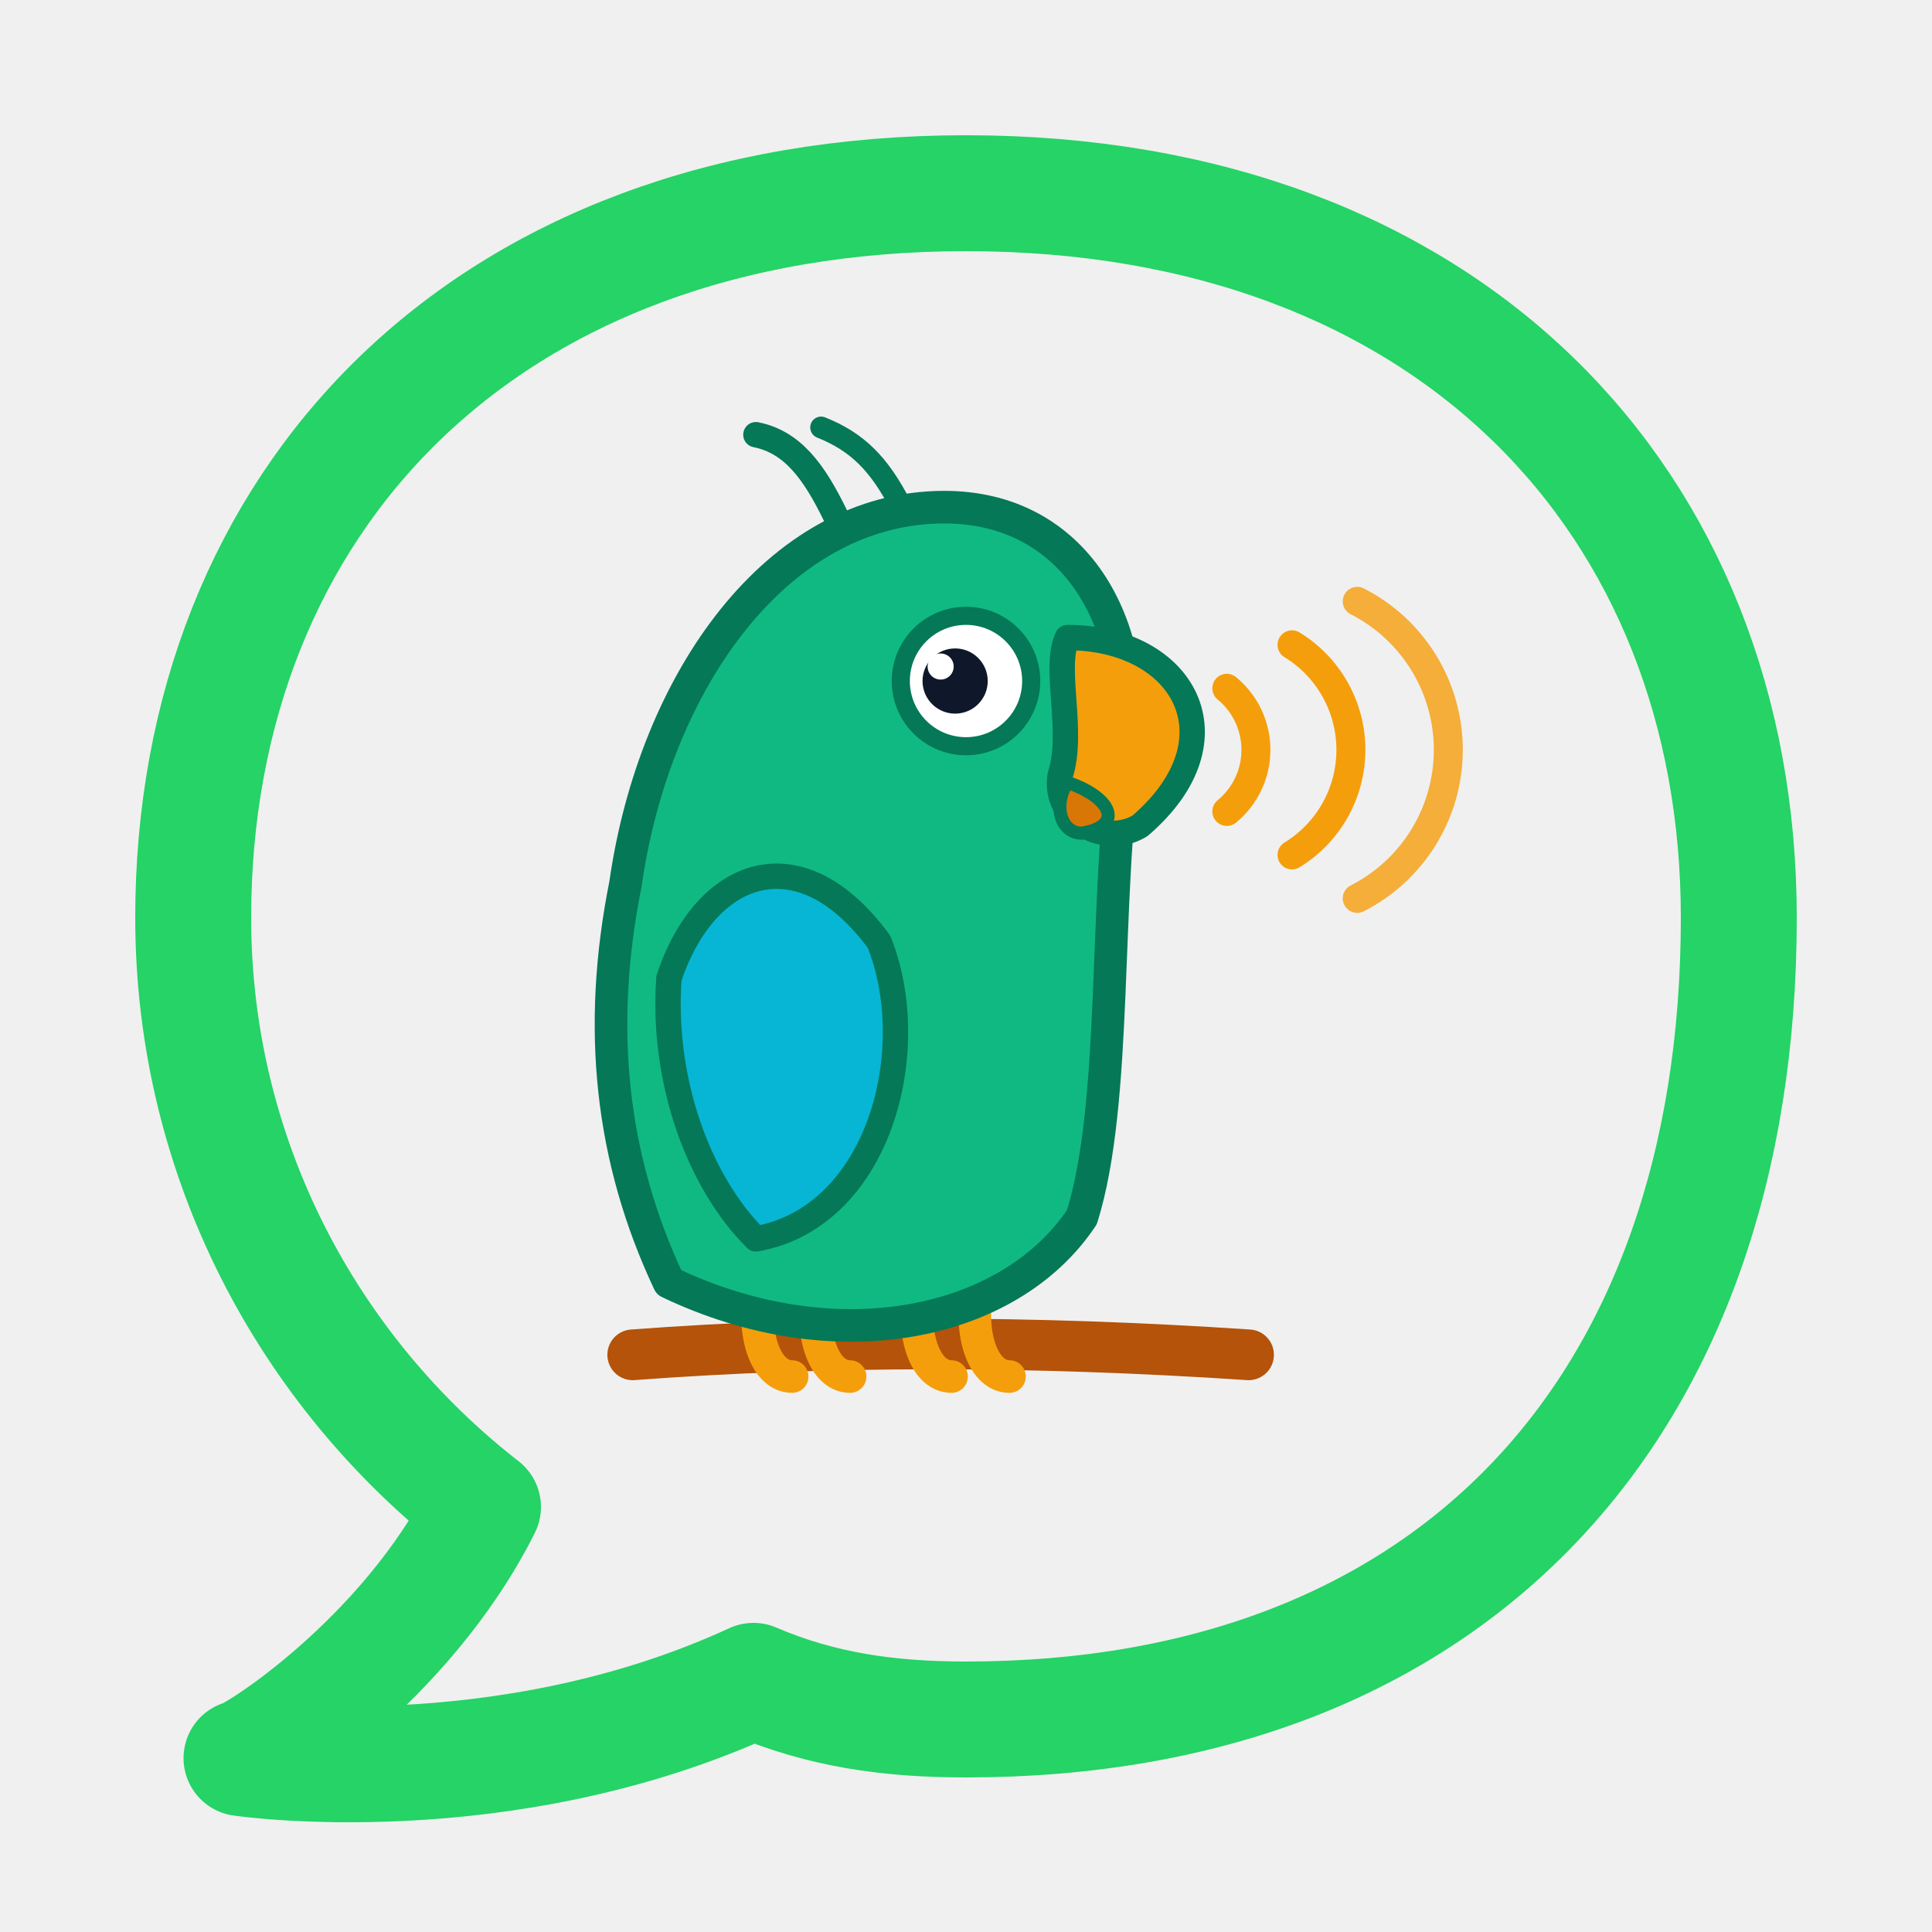
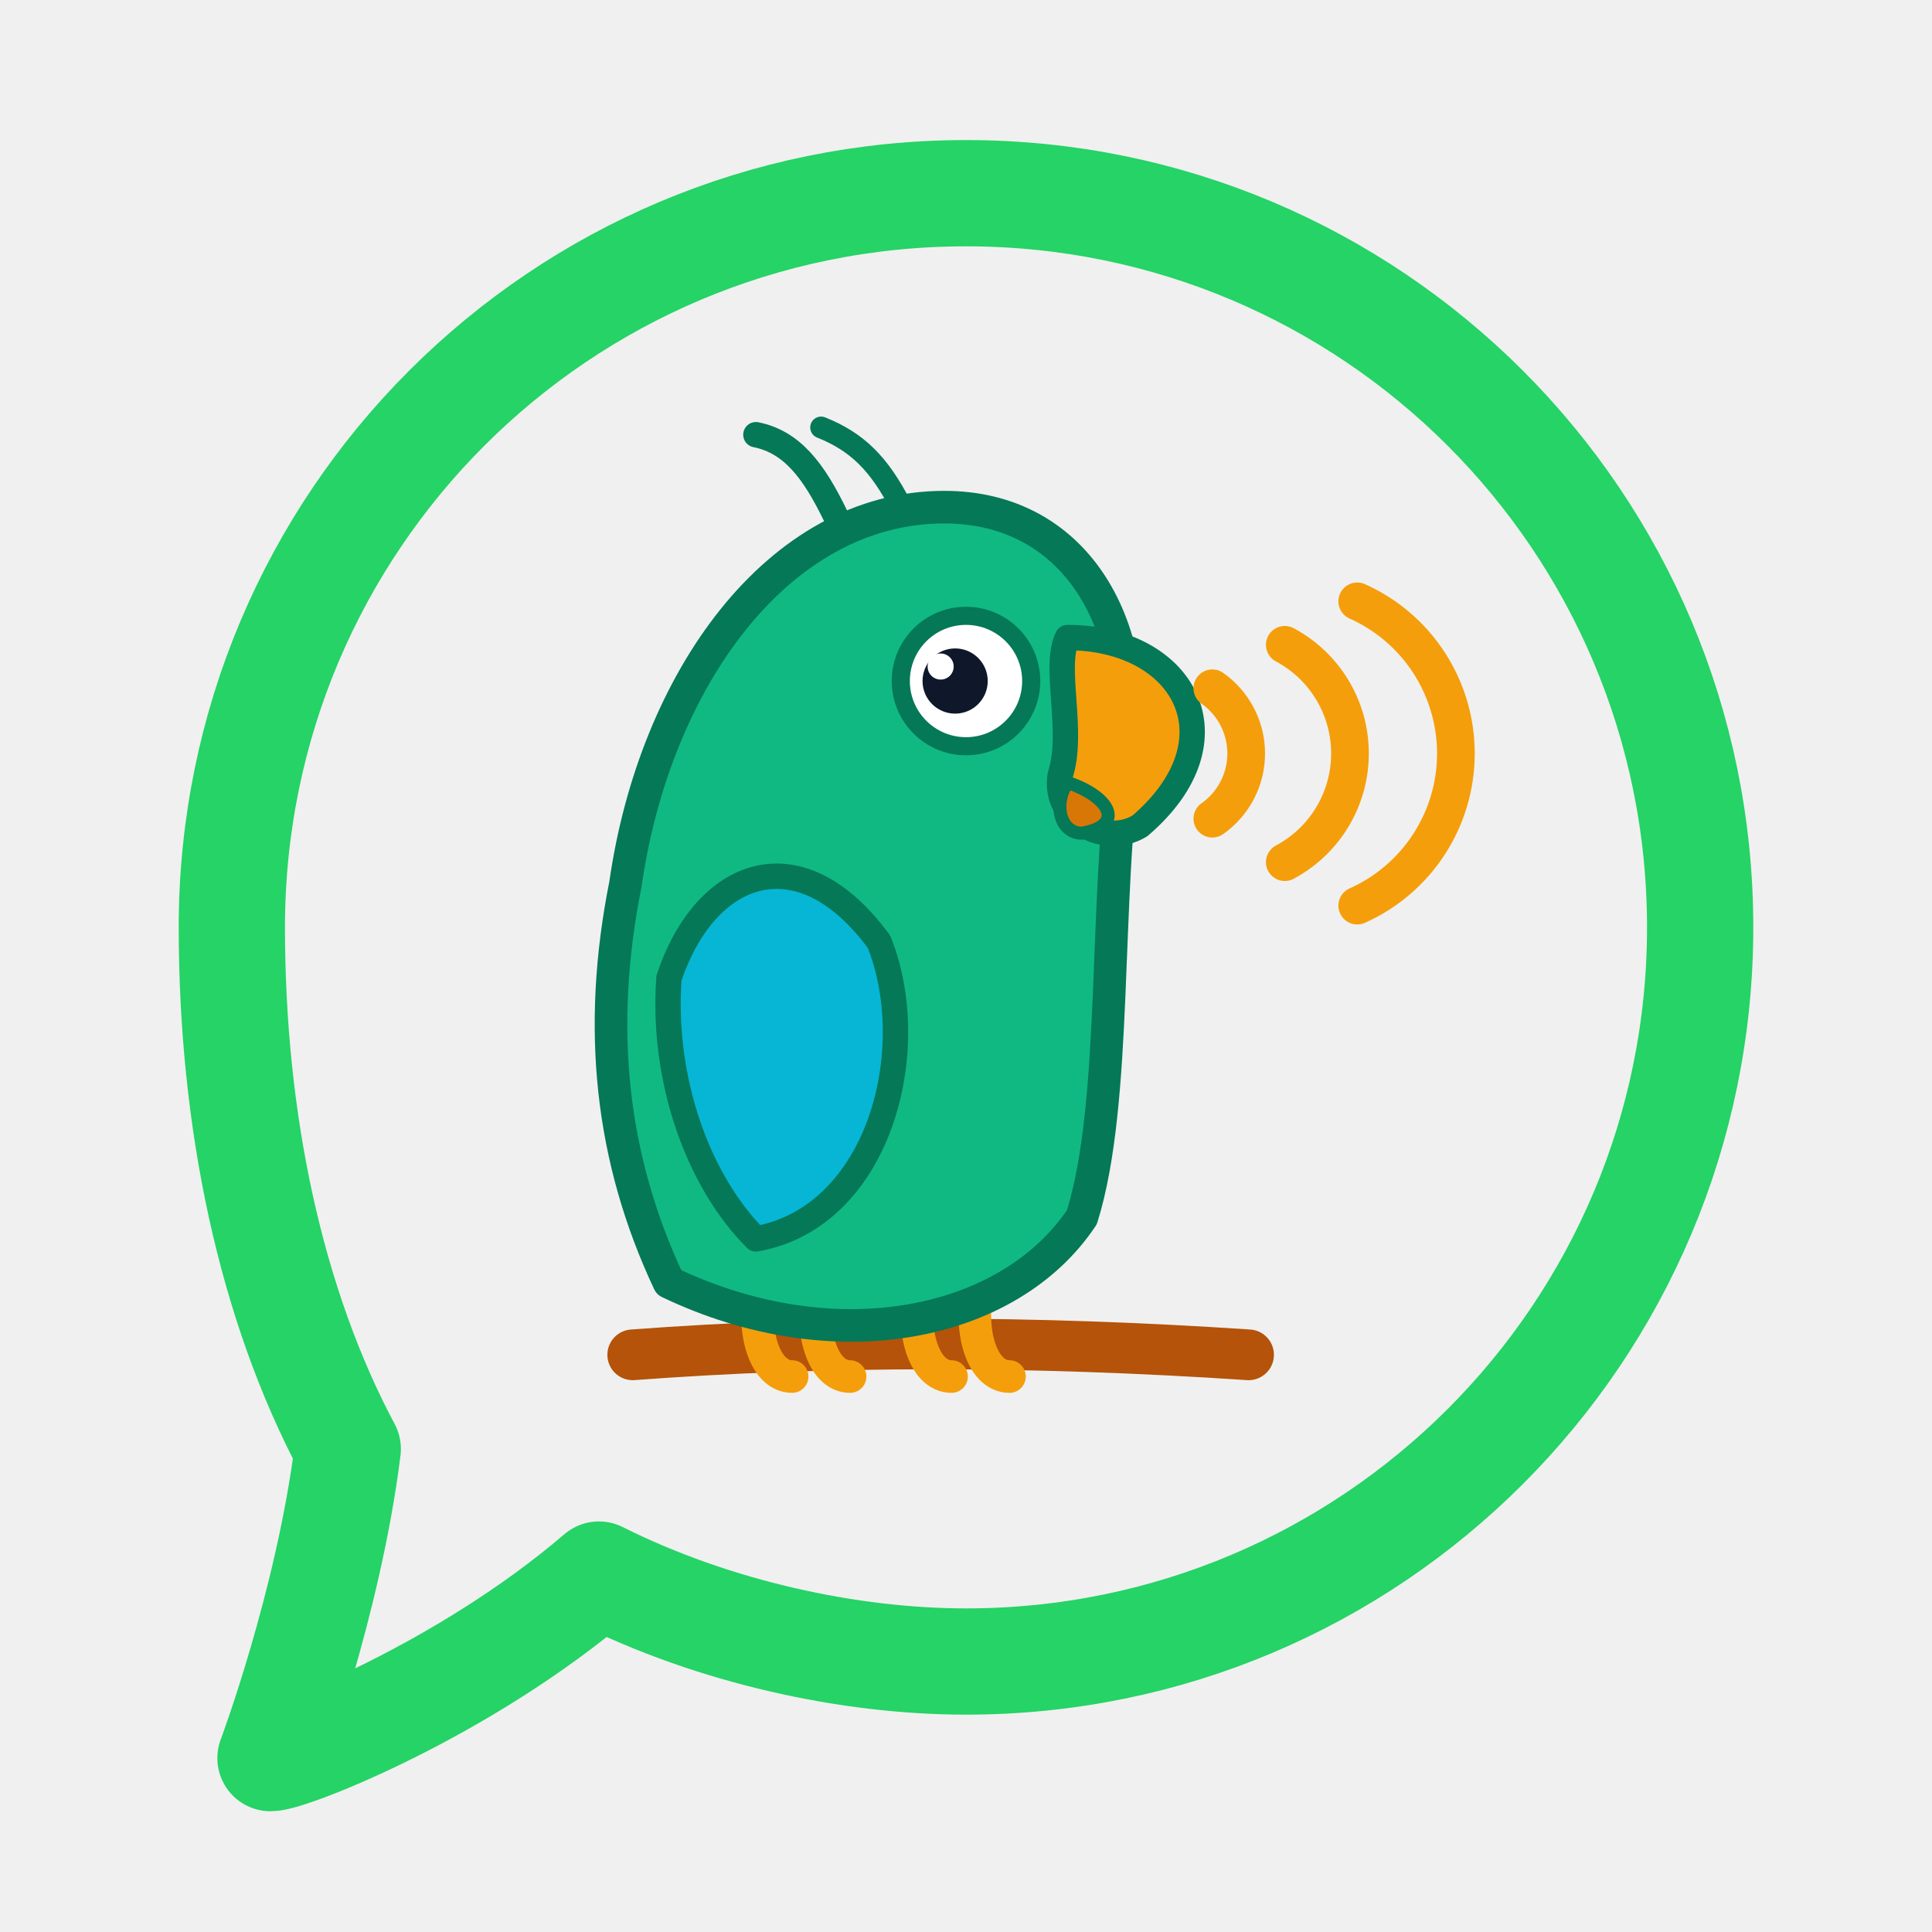
<svg xmlns="http://www.w3.org/2000/svg" viewBox="0 0 200 200" fill="none">
-   <path d="M 100 20 C 50 20 20 52 20 95 C 20 120 32 142 50 156 C 42 172 26 182 25 182 C 25 182 52 186 78 174 C 85 177 92 178 100 178 C 150 178 180 146 180 95 C 180 52 150 20 100 20 Z" fill="none" stroke="#25D366" stroke-width="12" stroke-linecap="round" stroke-linejoin="round" />
+   <path d="M 100 20 C 142 20 176 54 176 96 C 176 138 142 172 100 172 C 88 172 74 169 62 163 C 48 175 30 182 28 182 C 28 182 34 166 36 150 C 28 135 24 116 24 96 C 24 54 58 20 100 20 Z" fill="none" stroke="#25D366" stroke-width="11" stroke-linecap="round" stroke-linejoin="round" />
  <g transform="translate(43, 39) scale(0.75)">
    <path d="M 30 135 Q 70 132 115 135" stroke="#B45309" stroke-width="7" stroke-linecap="round" stroke-linejoin="round" />
    <path d="M 48 124 C 46 131 48 138 52 138 M 56 124 C 54 131 56 138 60 138 M 70 124 C 68 131 70 138 74 138 M 78 124 C 76 131 78 138 82 138" stroke="#F59E0B" stroke-width="4.5" stroke-linecap="round" />
    <g id="body-group">
      <path d="M 35 125 C 27 108 25 90 29 70 C 33 42 50 18 73 18 C 91 18 100 34 98 52 C 95 72 97 100 92 116 C 82 131 58 136 35 125 Z" fill="#10B981" stroke="#047857" stroke-width="4.5" stroke-linejoin="round" />
      <path d="M 58 19.2 C 55 13 52 9 47 8" stroke="#047857" stroke-width="3.5" stroke-linecap="round" fill="none" />
      <path d="M 67 17.8 C 64 12 61 9 56 7" stroke="#047857" stroke-width="3" stroke-linecap="round" fill="none" />
    </g>
    <path d="M 35 83 C 40 68 53 63 64 78 C 70 93 64 116 47 119 C 39 111 34 97 35 83 Z" fill="#06B6D4" stroke="#047857" stroke-width="3.5" stroke-linejoin="round" />
    <g id="head-group">
      <circle cx="76" cy="42" r="9" fill="#FFFFFF" stroke="#047857" stroke-width="2.5" />
      <circle cx="74.5" cy="42" r="4.5" fill="#0F172A" />
      <circle cx="72.5" cy="40" r="1.8" fill="#FFFFFF" />
      <path d="M 90 36 C 106 36 114 50 100 62 C 95 65 88 61 89 55 C 91 49 88 40 90 36 Z" fill="#F59E0B" stroke="#047857" stroke-width="3.5" stroke-linejoin="round" />
      <path d="M 90 56 C 96 58 98 62 92 63 C 89 63 88 59 90 56 Z" fill="#D97706" stroke="#047857" stroke-width="1.8" stroke-linejoin="round" />
    </g>
-     <path d="M 112 43 A 11 11 0 0 1 112 60" fill="none" stroke="#F59E0B" stroke-width="4" stroke-linecap="round" />
-     <path d="M 121 37 A 17 17 0 0 1 121 66" fill="none" stroke="#F59E0B" stroke-width="4" stroke-linecap="round" />
-     <path d="M 130 31 A 23 23 0 0 1 130 72" fill="none" stroke="#F59E0B" stroke-width="4" stroke-linecap="round" opacity="0.8" />
+     <path d="M 110 43 A 11 11 0 0 1 110 61" fill="none" stroke="#F59E0B" stroke-width="5.2" stroke-linecap="round" />
+     <path d="M 120 37 A 17 17 0 0 1 120 67" fill="none" stroke="#F59E0B" stroke-width="5.2" stroke-linecap="round" />
+     <path d="M 130 31 A 23 23 0 0 1 130 73" fill="none" stroke="#F59E0B" stroke-width="5.2" stroke-linecap="round" />
  </g>
</svg>
